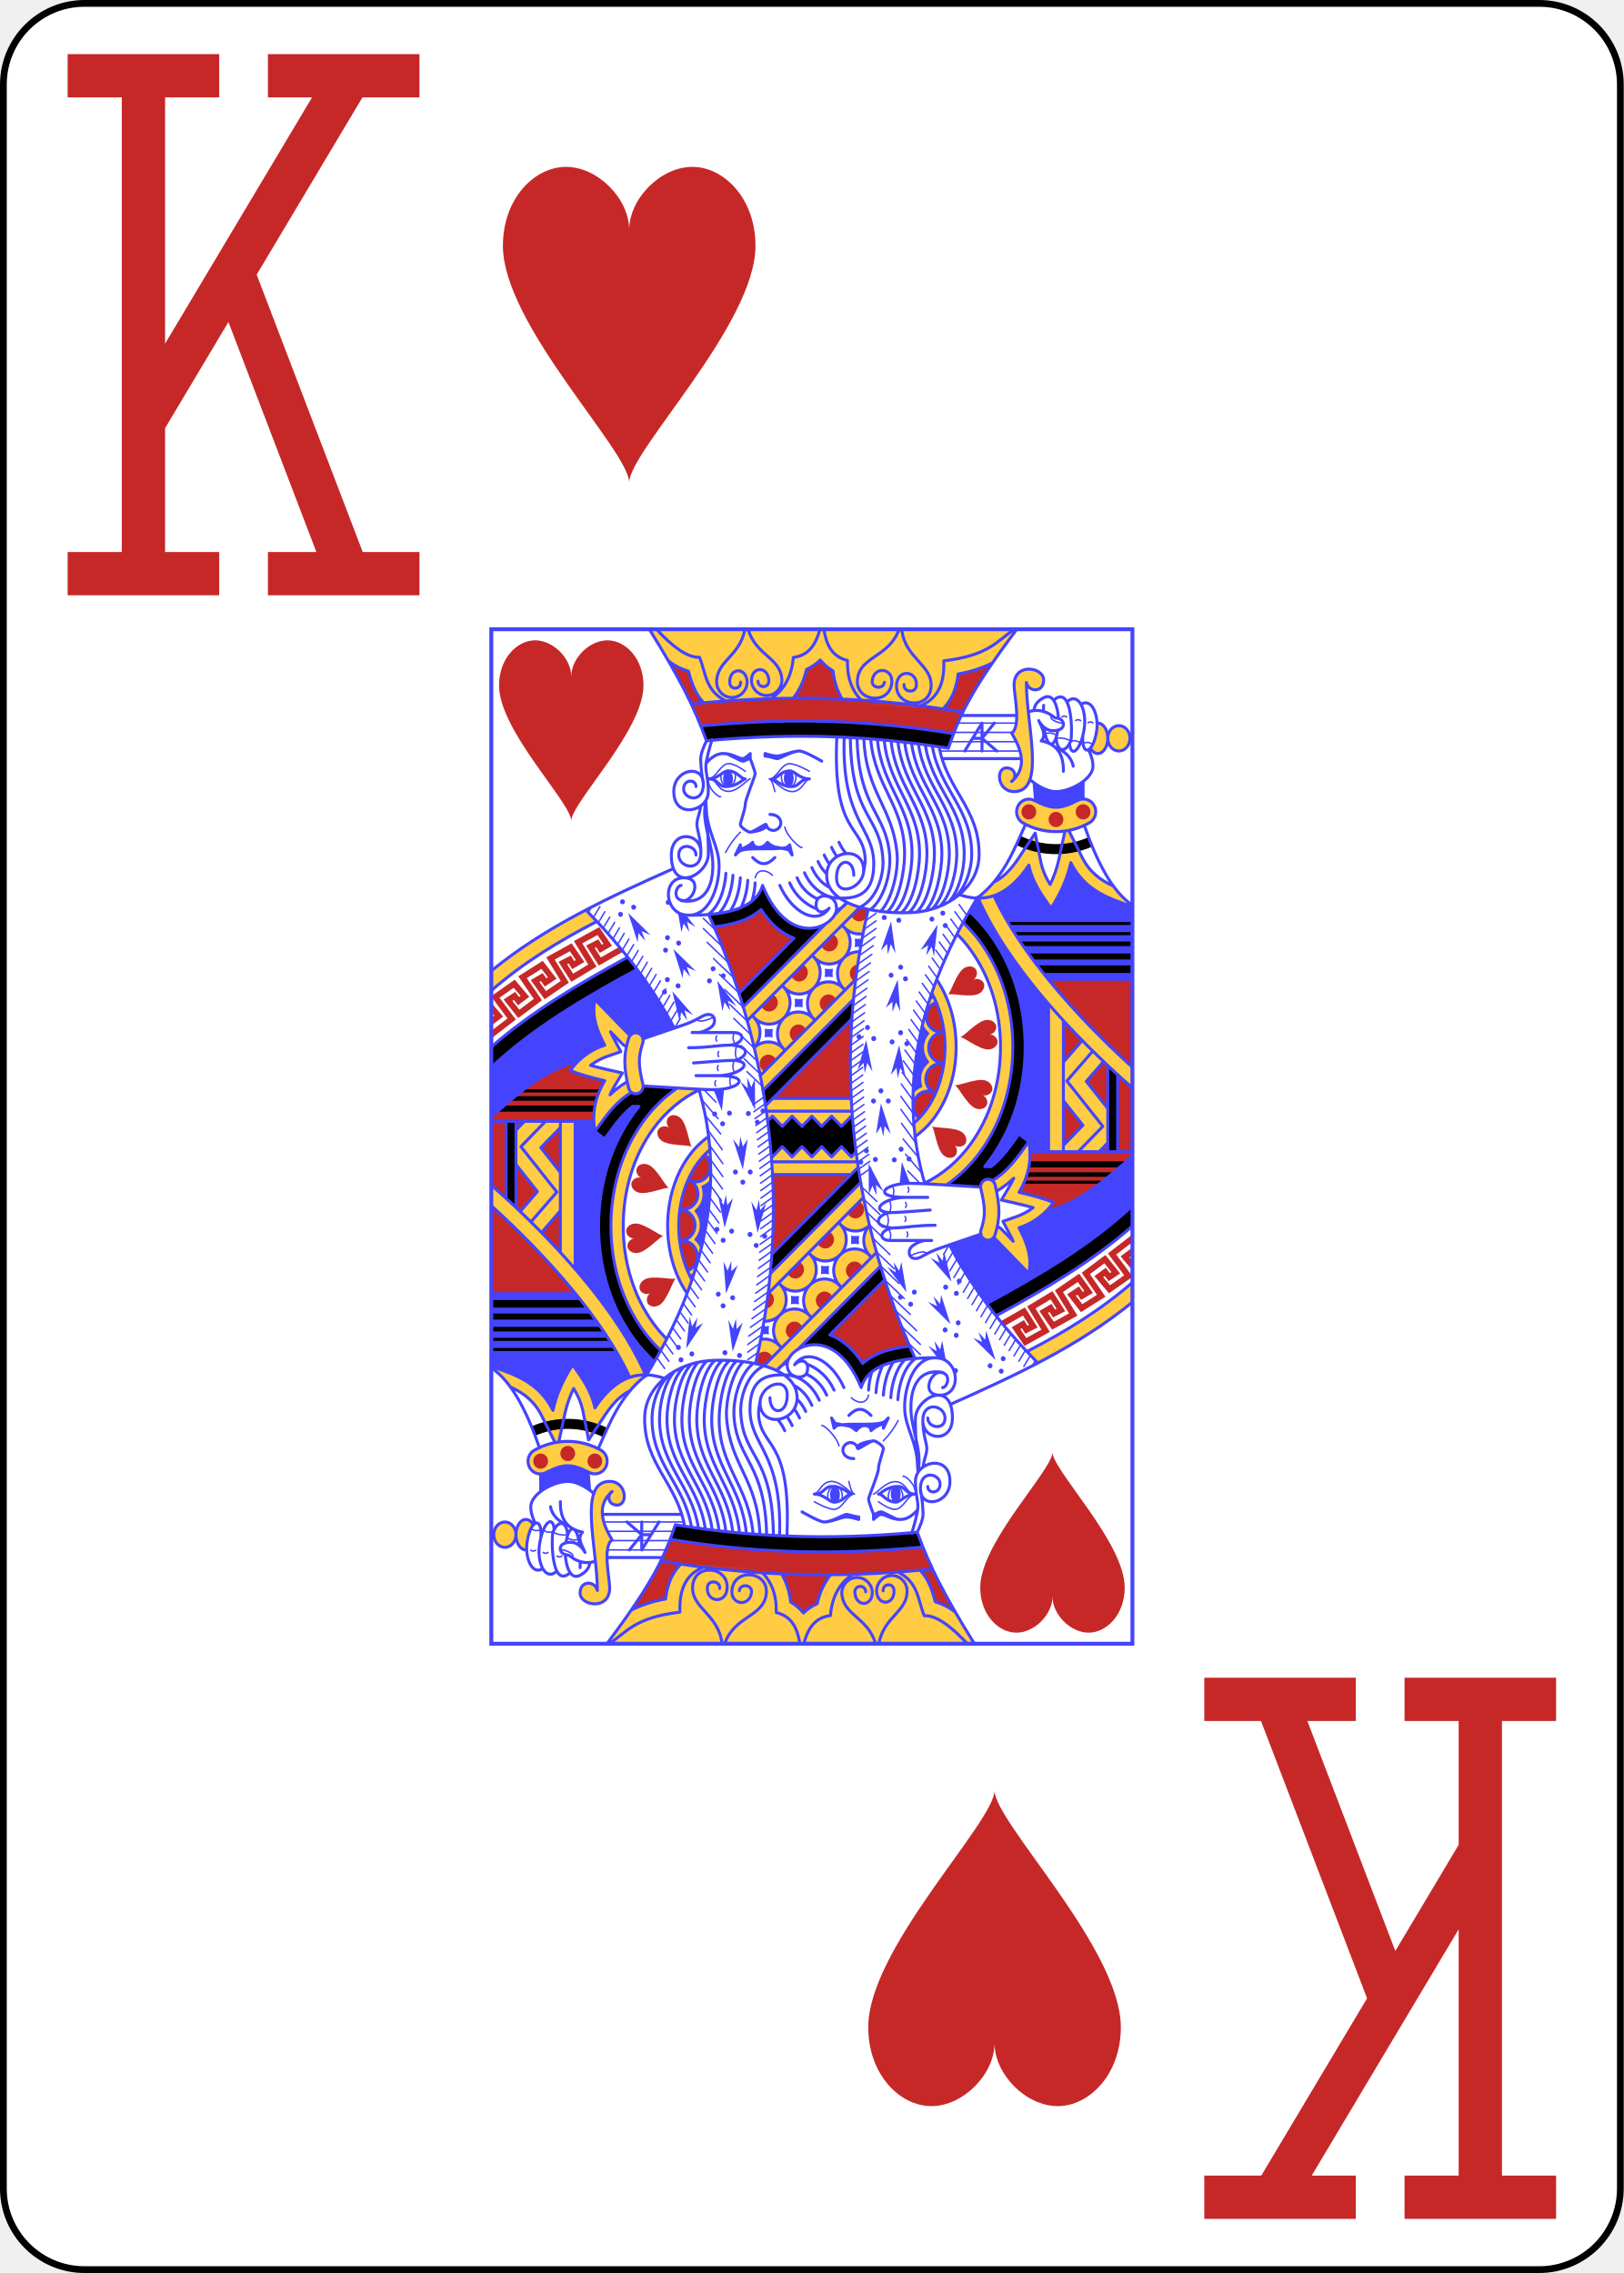
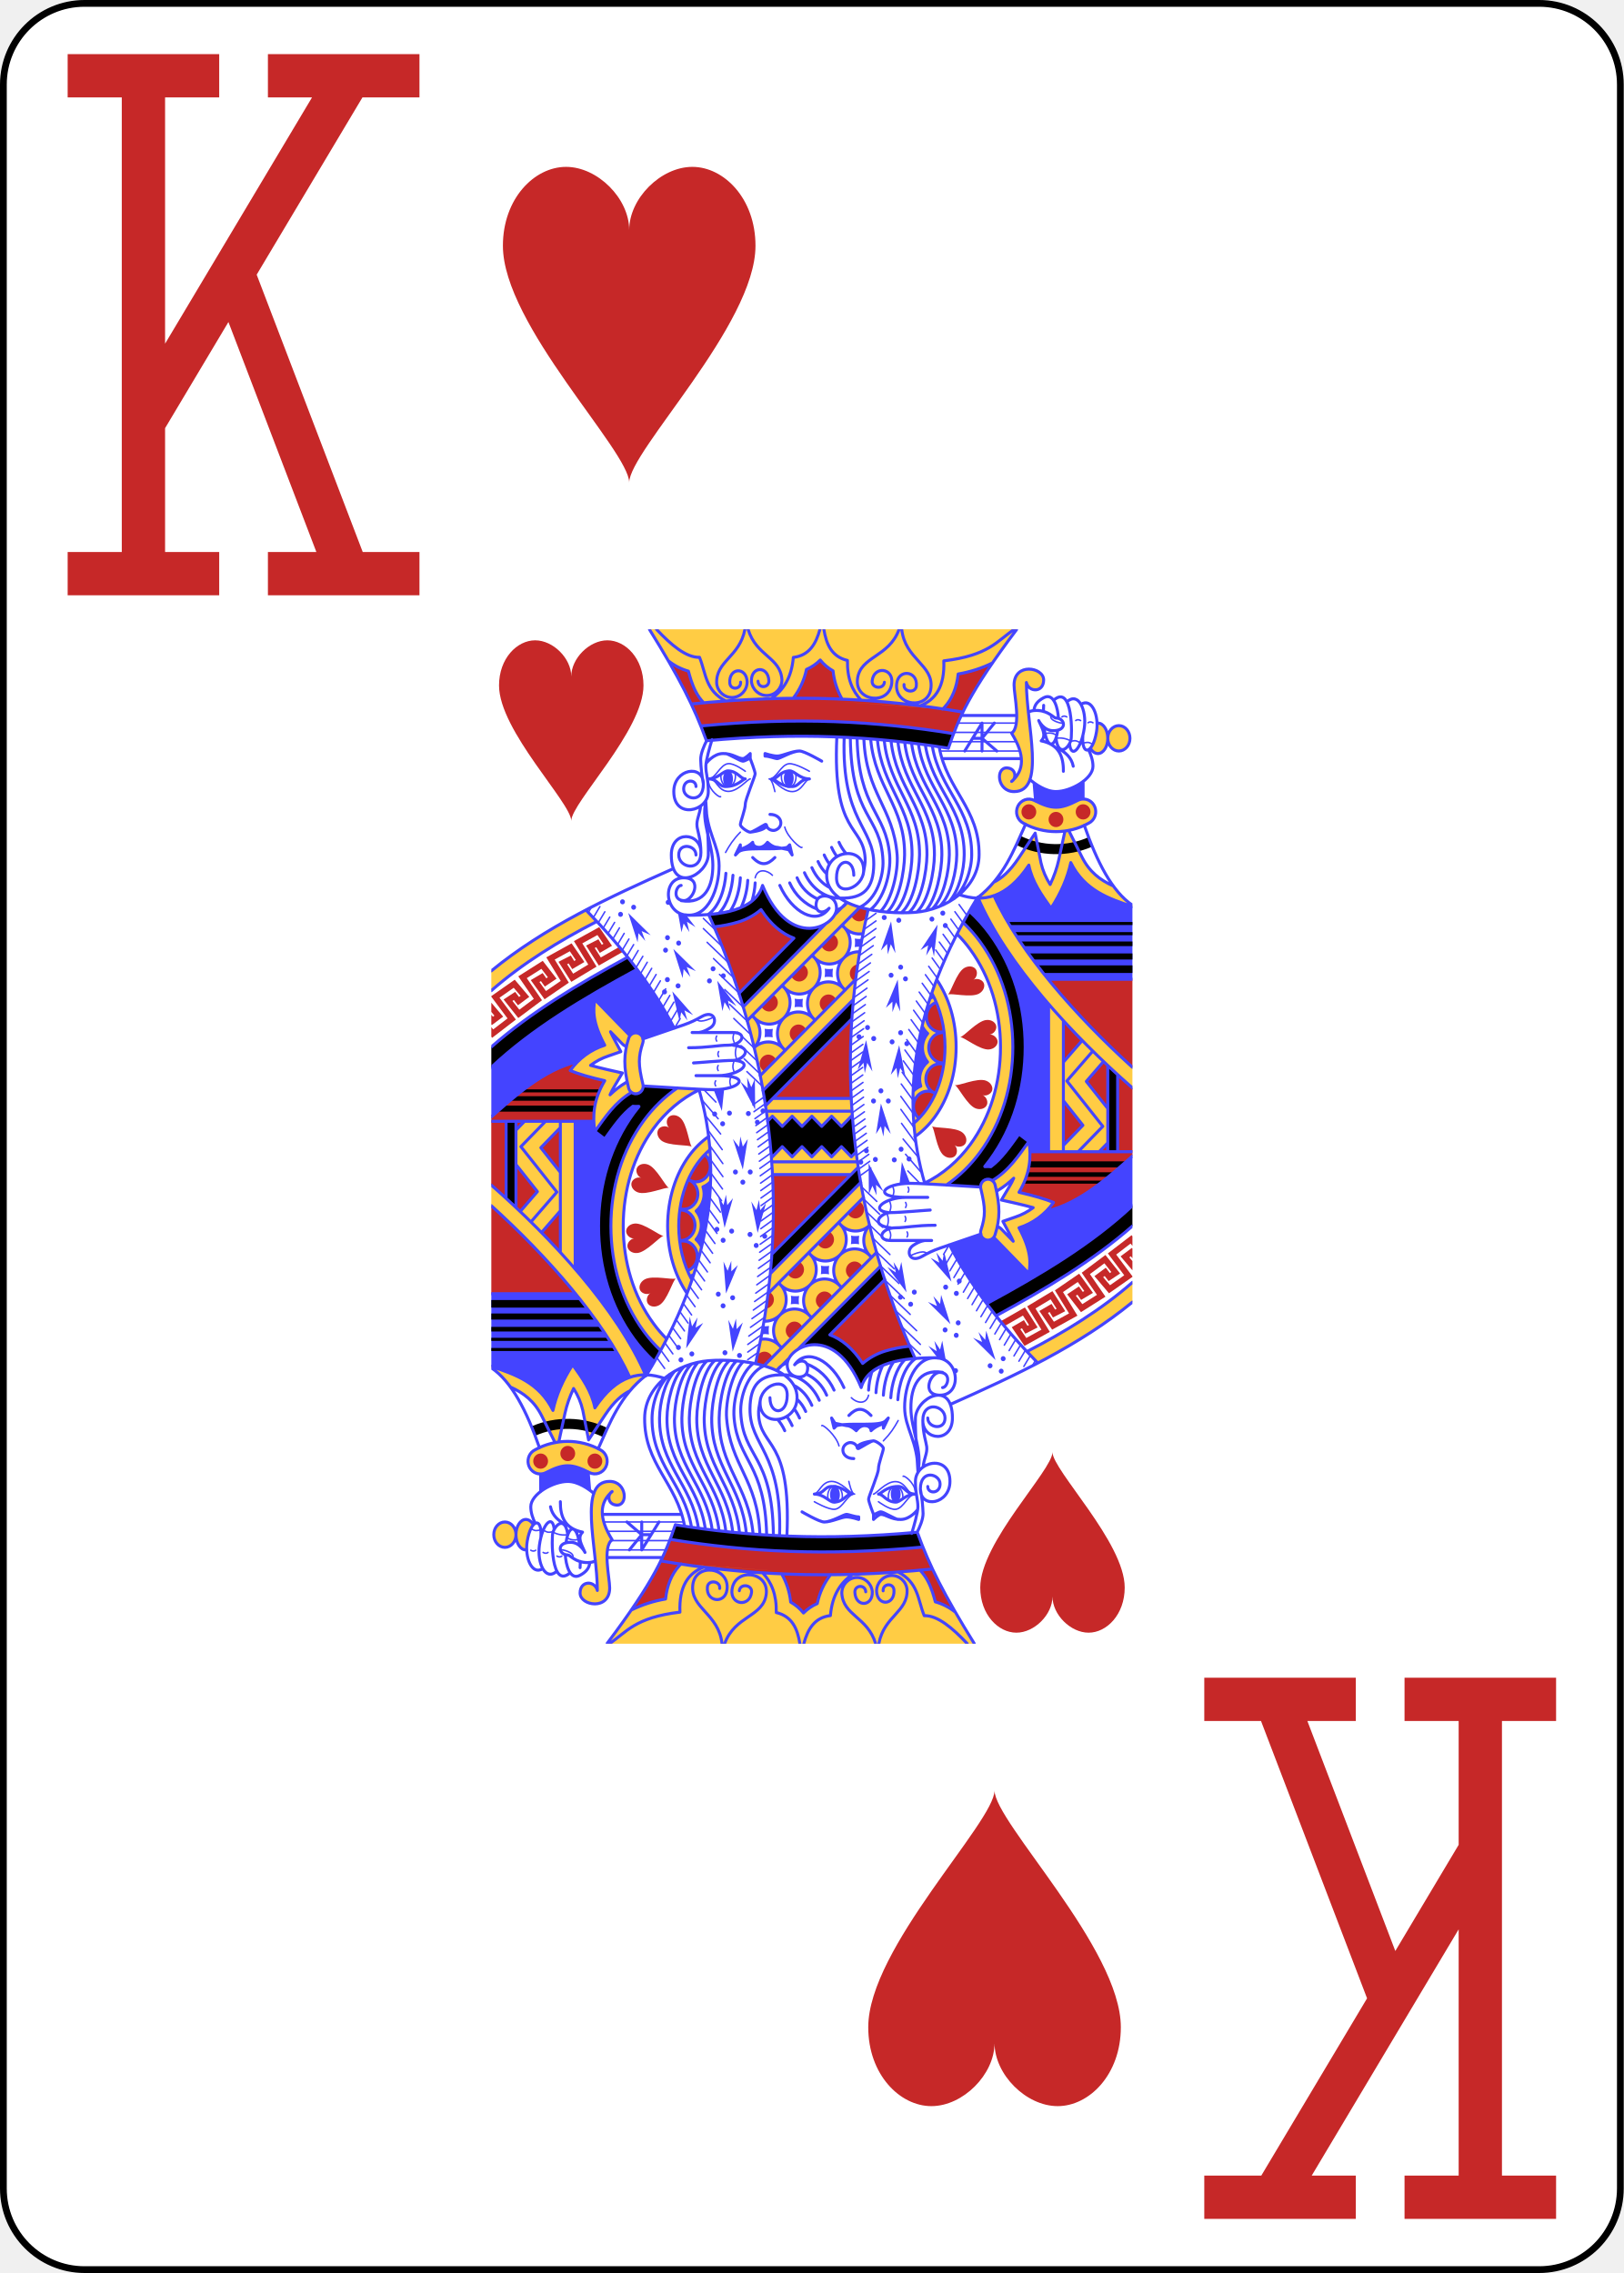
<svg xmlns="http://www.w3.org/2000/svg" xmlns:xlink="http://www.w3.org/1999/xlink" width="240" height="336" class="card" preserveAspectRatio="none" viewBox="-120 -168 240 336">
-   <defs>
-     <path id="i" d="M-82.4-130.4H82.4v260.8H-82.4z" />
-   </defs>
  <symbol id="h" preserveAspectRatio="xMinYMid" viewBox="-500 -500 1000 1000">
    <path fill="none" stroke="#c62828" stroke-linecap="square" stroke-miterlimit="1.5" stroke-width="80" d="M-285-460h200m-100 0v920m-100 0h200M85-460h200m-100 20-355 595M85 460h200m-100-20L-10-70" />
  </symbol>
  <symbol id="a" preserveAspectRatio="xMinYMid" viewBox="-600 -600 1200 1200">
    <path fill="#c62828" d="M0-300c0-100 100-200 200-200s200 100 200 250C400 0 0 400 0 500 0 400-400 0-400-250c0-150 100-250 200-250S0-400 0-300" />
  </symbol>
  <symbol id="b" preserveAspectRatio="none" viewBox="0 0 1300 2000">
    <path fill="#FC4" d="M320.4 0C381 95 411.5 153.3 436 219.9c186.8-16.7 340-8.8 490.8 14.8 21-60.2 42.6-110.4 138.8-234.7ZM1090 78.6c-15 0-30 8.9-30 31.4 0 20 15 81-5 95 26 40.3 25.9 70.2 4 91.5 5.2-7.6 3-21.8-12.4-23.1-25-2.3-21.6 46.6 13.4 46.6 65.2 0 25-130 25-215 5 20 35 20 35-5 0-12.7-15-21.5-30-21.4M1230 185l-1.9.1q.6 24.9-13.4 49.3c3.8 6.7 9.4 10.6 15.3 10.6 11 0 20-13.4 20-30s-9-30-20-30m20 30a22.5 25 0 0 0 22.5 25 22.5 25 0 0 0 22.5-25 22.5 25 0 0 0-22.5-25 22.5 25 0 0 0-22.5 25m-49.9 119.8a25 25 0 0 0-11.3 2.8c-35.5 17.8-52 17.8-87.6 0a25 25 0 1 0-22.4 44.8 141 141 0 0 0 84.4 15.4l-12.6 56.8q-5.4 24-17.4 48.6a133 133 0 0 1-18.7-43.1l-11.7-58.2-33.4 49c-18 26.4-35 40.6-50.8 47.8a163 163 0 0 1-28.9 29.1l-3.3.3.7 1.6-.6.4h.8c58.2 130.8 191.2 270.5 312.7 374.1v-40.7c-111.4-98-228-225-280.8-338.2 24.2-8 47.9-26.7 70.8-60.3 6.7 33 26 59 45 85q30-44.8 40-90c28.1 55 76.6 70.8 125 86.7v-2.8a126 126 0 0 1-39-37.8c-26.6-11.7-48.3-27.4-63.7-57.5l-26.7-52q20.2-4 40.6-14.2a25 25 0 0 0-11-47.6m-479 203.5-24.8 24.4a47 47 0 0 1-17.6 17.3L510.7 744a1385 1385 0 0 1 22.4 80.5 42.5 42.5 0 0 0-.2-59l-3.9-4q2 1.9 3.9 4a42.5 42.5 0 0 0 61-59.3q-2.2-2-4.2-4.2 2.2 2 4.1 4.2a42.5 42.5 0 1 0 61-59.2q-2.3-2.2-4.3-4.5l4.3 4.5a42.5 42.5 0 1 0 61-59.3q-2.5-2.2-4.6-4.6 2.3 2.2 4.5 4.6a41 41 0 0 0 38 11.8 1301 1301 0 0 1 10.5-47.4 189 189 0 0 1-43-13.9M715 648a42.5 42.5 0 0 0-.9 60.1l3.4 3.4q-1.8-1.6-3.4-3.4a42.5 42.5 0 1 0-61 59.3q2 1.7 3.6 3.6l-3.5-3.6a42.5 42.5 0 1 0-61 59.2q2 1.9 3.8 3.9l-3.8-3.9a42.5 42.5 0 0 0-59-1.9q10.2 41.6 18 84.4l183-179.2q4.8-46.8 12.8-94a43 43 0 0 0-32 12.1m242-69.7-12.6 22.6q14.7 14.3 26.8 30.4c40.3 53.6 61.4 121 61.4 192.3s-21 138.8-61.4 192.4a249 249 0 0 1-93.5 76.5l45 3.4c26.9-17.9 50-40.3 68.5-64.9 43.8-58.3 66.4-131 66.4-207.4 0-76.3-22.6-149-66.4-207.4a284 284 0 0 0-34.3-37.9m-54 112.8c-43.3 110.8-55.5 213.2-44 309 15-9.7 28.7-22.9 40.2-38.2 27.3-36.3 43.4-85 43.4-138.3 0-50.7-14.5-97.2-39.6-132.5m227.1 50.3V1030h105l15-17.6v-67.6l-43.5-53.4 33.8-38L1197 812l-37 41.5V774ZM570.7 925l-14.6 14.3 4.4 30.2 9.5-9.5 20 20 20-20 20 20 20-20 20 20 20-20 20 20 20-20 2.2 2.2-2.4-37.2Zm589.3 4.3 39.6 48.6-39.6 39.7Zm-70 80.7c-21.1 28.4-40.9 57.8-74.3 77a15 15 0 0 0-8-2.8 15 15 0 0 0-15.2 18.8c9.7 38.9 9.7 53.5.3 81.6a15 15 0 0 0 26 14.2l71.2 71.2c3.8-21.4 4.8-45-20-90a136 136 0 0 0 70-50q-25-10-70-20c22.7-37 25.1-69.3 20-100m-30.7 72.2q-3.4 7.8-8.5 16l-16.5 27 30.8 6.8q18.8 4.2 33.7 8.3a128 128 0 0 1-36 18.4l-25.5 8.6 13 23.6q4.8 8.5 8 15.6l-23.6-23.6a22 22 0 0 0-8.7-5.5c4.9-21.8 4.3-42.3-1.6-69.7l2.4-1.2c12.5-7.1 23-15.5 32.5-24.3m240.7 205.4c-63.4 54-136.3 97.5-213.9 136.4l22.4 22.4c68-34.6 133-73.2 191.5-120z" />
  </symbol>
  <symbol id="c" preserveAspectRatio="none" viewBox="0 0 1300 2000">
    <path fill="#c62828" d="M667.1 60.6A90 90 0 0 1 639 79.2c-5 22.3-14.6 41.4-27.2 57q-86.6.4-181.5 8.9a113 113 0 0 1-15.6-22c-8-15.1-11.8-28.9-15.2-40.6-15-3.8-28.3-11.3-40.6-20.2 29 48.7 49 87.6 65.6 127.7 195.9-17.4 356-9 513.1 15.5 15-38 35-77.2 79.2-139.6A251 251 0 0 1 946.6 88a111 111 0 0 1-31.4 69.2l-204-14.2 203.1 13.8c-66-9.5-133-16.1-203-19-9.3-16-15.9-34.7-18.2-55.8a90 90 0 0 1-26-21.5M1090 345a15 15 0 0 0-15 15 15 15 0 0 0 15 15 15 15 0 0 0 15-15 15 15 0 0 0-15-15m110 0a15 15 0 0 0-15 15 15 15 0 0 0 15 15 15 15 0 0 0 15-15 15 15 0 0 0-15-15m-55 15a15 15 0 0 0-15 15 15 15 0 0 0 15 15 15 15 0 0 0 15-15 15 15 0 0 0-15-15M747 548l-17 16.9q1.2 3 3.6 5.5c7 7.1 17.6 7.3 24.8.3l2-2.4 3.5-16.2zm-200 4.6a129 129 0 0 1-46 24.5 306 306 0 0 1-49 10q28.2 63.8 50.3 130.6l111.4-108.9c-23.6-8.2-47-26.4-66.6-56.2m-44.7 165.1.2.5zm190.2-116.3-23.4 23q1.2 2.8 3.6 5.2a17 17 0 0 0 24.7.4c7.2-7 7.3-17.6.4-24.8a18 18 0 0 0-5.3-3.8m50.4 59.4q-5.8.5-10.6 5c-7.1 7-7.3 17.6-.4 24.8.8.7 2.6 2 4.1 2.9zm-111 0L608.3 684q1.2 2.7 3.5 5c6.9 7.1 17.6 7.3 24.7.3s7.3-17.6.3-24.7a18 18 0 0 0-5-3.7M1300 690l-170.8.1c51.6 61.8 112 121.6 170.8 173.4Zm-616.2 30c-4.4 0-8.9 1.6-12.4 5-7.2 7-7.3 17.7-.4 24.8q1.9 1.9 4 3.2l24-23.6q-1-2-2.9-4a17 17 0 0 0-12.3-5.4m-112.6.2-23.7 23.2q1.3 2.6 3.3 4.7c7 7.2 17.6 7.3 24.8.4 7.1-7 7.2-17.6.3-24.8q-2.1-2.1-4.7-3.5M902.4 736a29 29 0 0 0-20.2 28.1c0 16.6 13 30 29 30q3.4-.2 6.8.2-1 1-2 .8c-16.1 0-29.1 13.4-29.1 30s13 30 29 30c.6 0 1.3 0 1.7 1.2-2.5.7-5 .3-7.5.3-16 0-29 13.5-29 30 0 10.8 5.5 20.5 14.2 25.9a29 29 0 0 0-10.1-1.9 29.6 29.6 0 0 0-29.1 30 29 29 0 0 0 11.5 23.5c33-33.4 52.4-85.2 52.4-140.5 0-30.7-6-60.8-17.6-87.6M731 768 571.2 924.5l158.6.4q-4.1-77.4 1.2-156.8m429.2 5-.2 78.8 37-41.2a856 856 0 0 0-36.8-37.6M623 779.2c-4.5 0-9 1.7-12.5 5.1-7.1 7-7.3 17.6-.3 24.8q2 2 4.2 3.3l24-23.5q-1.2-2.2-3.1-4.2a17 17 0 0 0-12.3-5.5m-61 59.3c-4.4 0-8.9 1.6-12.4 5-7.2 7-7.3 17.7-.4 24.8q2.2 2.2 4.6 3.5l23.8-23.3a19 19 0 0 0-15.6-10m678.4 15-33.8 37.9 43.5 53.4v-82.5zm29.5 25.6.3 150.9h29.9V904.3q-15.1-13-30.2-25.2M1160 929.3v88.3l39.6-39.7zm90 83.6-17.7 17.1h17.8zm50 17.1-208 .3a137 137 0 0 1-22 79.7q45 10 70 20-6.2 8.8-14.4 17c68.4-14.6 130.4-70.6 174.4-109zm-1.7 164.6-48.1 35.9 33.2 43.1-28.8 19.6-14-15.9 3.2-2.2 7.9 10 23.4-15-29.8-36.5-48.1 35 30.9 43.6-29.7 18.3-13.1-16.6 3.2-2 7.4 10.3 24.1-13.9-28-37.8-49.2 32.8 28.7 45.5-30.7 16.4-12.1-17.3 3.3-1.9 6.8 10.8 25-12.4-26-39.5-51.2 30 28.9 45.9-30.7 16.4-12.1-17.3 3.3-1.9 6.8 10.8 25-12.4-25.8-39.4-49.5 27.5 8 9.3 37.5-20.8 12.3 18.6-3.1 1.6-7.2-11.2-24.7 14 25.9 36.8 51.3-27.6-29.1-46.2 30.7-18 12.2 18.6-3.1 1.6-7.2-11.2-24.7 14 25.9 36.8 51.3-27.6-29.3-46.5 30-19.9 13.2 17.8-3 1.8-7.9-10.8-23.8 15.5 28 35.2 49.6-30.5-31.5-44.5 29.4-21.3 14 17.2-2.9 2-8.3-10.5-23 16.6 29.5 33.8 47.5-32.3v-1.2l-32.9-42.8 29.1-21.7 3.8 4.6v-19zm.7 25-23 16.7 24 27.5v-18.2l-6.3-7.3 3-2.2 3.3 4V1221z" />
  </symbol>
  <symbol id="d" preserveAspectRatio="none" viewBox="0 0 1300 2000">
    <path fill="#44F" d="M603.2 277.1a10 16.6 0 0 0-10 16.7 10 16.6 0 0 0 10 16.6 10 16.6 0 0 0 10-16.6 10 16.6 0 0 0-10-16.7M480 278.4a10 16.6 0 0 0-10 16.6 10 16.6 0 0 0 10 16.6 10 16.6 0 0 0 10-16.6 10 16.6 0 0 0-10-16.6m720 21.5a100 100 0 0 1-55 20.1c-16.3 0-32.6-8.9-44.2-17l1.6 35.2c34.3 17.2 50.9 17.2 86.4-.6q5.4-2.7 11.3-2.8zM530 420c-10 10-24.6 13.2-25.6 14.4L500 440c8.8-11.2 57.9-5.2 88.8-8.2L580 430c-10 0-20-10-20-10s-6.7 10-16.7 10c-13.3 0-13.3-10-13.3-10m58.8 11.8L605 435l-5-5q-5 1.1-11.2 1.8M1175 460q-10 45.2-40 90c-19-26-38.3-52-45-85-22.9 33.5-46.5 52.2-70.8 60.2C1044 578.5 1083 635 1129.1 690H1300V546.7c-48.4-15.9-96.9-31.7-125-86.7m-188.6 68.1a896 896 0 0 0-16.8 27.7 327 327 0 0 1 41.5 45.3c47.3 63 71.4 141.2 71.4 222.4s-24 159.4-71.4 222.4l-10.4 13.3h8l4.2.4c22-16 38-39 57-64.5l20.1 14.9a155 155 0 0 1 2 19.6l37.9.4.6-289.3C1070 671.5 1017.3 598.5 986.4 528m-71.1 26.7a5 5 0 0 0-4.4 2.8 5 5 0 0 0 2.5 6.7 5 5 0 0 0 6.6-2.4 5 5 0 0 0-2.4-6.7 5 5 0 0 0-2.3-.4m-118.5 8.6a5 5 0 0 0-5 4.1 5 5 0 0 0 4 5.8 5 5 0 0 0 5.9-4 5 5 0 0 0-4-5.8zm96.4 3.1a5 5 0 0 0-4.3 2.9 5 5 0 0 0 2.4 6.6 5 5 0 0 0 6.6-2.4 5 5 0 0 0-2.4-6.6 5 5 0 0 0-2.3-.5m-66.9 2.3a5 5 0 0 0-5 4.1 5 5 0 0 0 4 5.8 5 5 0 0 0 5.9-4 5 5 0 0 0-4-5.8zm-15.7 7.2L790 633.3l12.5-13 1.4 20.6 6.2-20 9.4 17.7zm109.8 3.2a5 5 0 0 0-4.3 2.9 5 5 0 0 0 2.4 6.7 5 5 0 0 0 6.6-2.5 5 5 0 0 0-2.4-6.6 5 5 0 0 0-2.3-.5m-15.5 3.2-34.5 50.1 15.4-9.3-4 20.2 11.2-17.7 4.6 19.5zM737 609.8q1.2 8.4-.2 16.7 5.8-.9 11.8-.4l2.9-15.8q-7.2.7-14.5-.5m92.9 51.4a5 5 0 0 0-4.7 3.8 5 5 0 0 0 3.7 6 5 5 0 0 0 6-3.6 5 5 0 0 0-3.7-6zm-153.8 7.9q1.2 8.3-.3 16.6 8.4-1.2 16.7.3-1.2-8.4.3-16.7-8.4 1.2-16.7-.2m134.5 8a5 5 0 0 0-4.8 3.8 5 5 0 0 0 3.7 6 5 5 0 0 0 6-3.6 5 5 0 0 0-3.6-6zm29 7.1a5 5 0 0 0-4.6 3.8 5 5 0 0 0 3.6 6 5 5 0 0 0 6-3.6 5 5 0 0 0-3.6-6zm-15.5 6.3-24 55.9 13.2-12.2.1 20.6 7.4-19.5 8.4 18.2zm-209 37.8q1.3 8.4-.2 16.7 8.4-1.2 16.7.2-1.2-8.3.2-16.6-8.4 1.2-16.7-.3m148 51.9a5 5 0 0 0-5.2 4.4 5 5 0 0 0 4.4 5.5 5 5 0 0 0 5.5-4.3 5 5 0 0 0-4.3-5.6zm110.4 2.3a616 616 0 0 0-18.3 127.8l.2.5q6.6-6.7 15.4-10.2a43 43 0 0 1 13.8-47.6 43 43 0 0 1 .2-56.2q-7-6.2-11.3-14.3m-319.3 5q1.2 8.4-.2 16.8 8.3-1.2 16.6.2-1.2-8.3.3-16.7-8.4 1.2-16.7-.2m275.5 2.8a5 5 0 0 0-4.7 4.4 5 5 0 0 0 4.3 5.6 5 5 0 0 0 5.6-4.4 5 5 0 0 0-4.4-5.6zm-84.4 8a5 5 0 0 0-4.7 4.4 5 5 0 0 0 4.4 5.5 5 5 0 0 0 5.6-4.4 5 5 0 0 0-4.4-5.5zm30.2 3.5h-.4a5 5 0 0 0-4.7 4.4 5 5 0 0 0 4.4 5.6 5 5 0 0 0 5.6-4.4 5 5 0 0 0-4.4-5.6zm37 6.6a5 5 0 0 0-4.8 4.4 5 5 0 0 0 4.4 5.5 5 5 0 0 0 5.5-4.3 5 5 0 0 0-4.3-5.6zM760 810l-17 58.4 11.7-13.7 2.6 20.4 5-20.3 10.5 17.1zm82.7 2h-.4a5 5 0 0 0-4.7 4.3 5 5 0 0 0 4.4 5.6 5 5 0 0 0 5.5-4.4 5 5 0 0 0-4.3-5.5zm-15.7 8-17 58.4 11.6-13.7 2.6 20.5 5-20.3 10.5 17zm-37 85a5 5 0 0 0-5 5 5 5 0 0 0 5 5 5 5 0 0 0 5-5 5 5 0 0 0-5-5m-15 20a5 5 0 0 0-5 5 5 5 0 0 0 5 5 5 5 0 0 0 5-5 5 5 0 0 0-5-5m30 0a5 5 0 0 0-5 5 5 5 0 0 0 5 5 5 5 0 0 0 5-5 5 5 0 0 0-5-5m-15 10-10 60 10-15 5 20 2.5-20.7L810 995Zm41.2 85.1h-.5a5 5 0 0 0-4.7 5.3 5 5 0 0 0 5.2 4.7 5 5 0 0 0 4.7-5.3 5 5 0 0 0-4.7-4.7m-70.5 3h-1a5 5 0 0 0-4 5.9 5 5 0 0 0 5.7 4 5 5 0 0 0 4-5.8 5 5 0 0 0-4.7-4m539.3 15.5c-44.5 38.3-106.3 93.9-174.6 108.5a142 142 0 0 1-55.4 32.9c24.8 45 23.8 68.6 20 90l-71.2-71.2a15 15 0 0 1-26.5-6.2l-63.4 21a852 852 0 0 0 75.7 116.2c109.3-57.9 212.3-117.5 295.4-193.3zm-307.7 154 .8-.3-1-.6zm-145-153.4h-.5a5 5 0 0 0-4.7 5.3 5 5 0 0 0 5.3 4.7 5 5 0 0 0 4.7-5.3 5 5 0 0 0-4.8-4.7m-68.4 1h-1a5 5 0 0 0-4 5.9 5 5 0 0 0 5.8 4 5 5 0 0 0 4-5.8 5 5 0 0 0-4.8-4.1m38.4.8h-.5a5 5 0 0 0-4.7 5.2 5 5 0 0 0 5.3 4.7 5 5 0 0 0 4.7-5.2 5 5 0 0 0-4.8-4.7m-68 4.4h-1a5 5 0 0 0-4 5.9 5 5 0 0 0 5.8 4 5 5 0 0 0 4-5.8 5 5 0 0 0-4.7-4m83.1 4.7-4.7 43.8 21.5-1.6zm-67.5 2.6.6 60.9 7.2-16.6 8.4 18.9-1.1-20.9 15 13.3zm153.3 174.6L915 1245l-12.6-16.3 6 20-17.7-9.5 42.3 47zm-86.9 19.8-4.4 17.5-11.4-17.3 4.5 20.5-17-10.8 38.8 50zm117.3 32.8-1.9.4a5 5 0 0 0-2.6 6.6 5 5 0 0 0 6.6 2.6 5 5 0 0 0 2.6-6.6 5 5 0 0 0-4.7-3m-27.5 12-1.9.3a5 5 0 0 0-2.6 6.6 5 5 0 0 0 6.6 2.6 5 5 0 0 0 2.6-6.6 5 5 0 0 0-4.7-3m-63.3 9.8h-.4l-1.4.3a5 5 0 0 0-3.1 6.4 5 5 0 0 0 6.4 3 5 5 0 0 0 3-6.3 5 5 0 0 0-4.5-3.4m85 2.5-1.9.4a5 5 0 0 0-2.6 6.6 5 5 0 0 0 6.6 2.6 5 5 0 0 0 2.6-6.6 5 5 0 0 0-4.6-3m-113.3 7.5h-.4l-1.4.3a5 5 0 0 0-3 6.4 5 5 0 0 0 6.3 3 5 5 0 0 0 3-6.4 5 5 0 0 0-4.5-3.3m82.4.4L910 1330l-13.7-15.4 7.4 19.6-18.4-8.2 45.6 43.8zm-61.6 13.5h-.4l-1.4.3a5 5 0 0 0-3.1 6.3 5 5 0 0 0 6.4 3 5 5 0 0 0 3-6.3 5 5 0 0 0-4.5-3.3m96.3 36.7a5 5 0 0 0-2.4.6 5 5 0 0 0-2.1 6.7 5 5 0 0 0 6.7 2.1 5 5 0 0 0 2.1-6.7 5 5 0 0 0-4.3-2.7m-26.6 14a5 5 0 0 0-2.4.5 5 5 0 0 0-2 6.8 5 5 0 0 0 6.7 2 5 5 0 0 0 2-6.7 5 5 0 0 0-4.3-2.7m83.2 6.6-1.9 18-13.7-15.4 7.4 19.5-18.4-8.1 45.6 43.8zm-60.6 4a5 5 0 0 0-2.4.7 5 5 0 0 0-2 6.7 5 5 0 0 0 6.7 2.1 5 5 0 0 0 2-6.7 5 5 0 0 0-4.3-2.7m-28.4 15.6L910 1420l-11.6-17 4.8 20.3-17.1-10.5 19 23.8 16.6 5.4zM1038 1433a5 5 0 0 0-2.4.6 5 5 0 0 0-2 6.8 5 5 0 0 0 6.7 2 5 5 0 0 0 2-6.7 5 5 0 0 0-4.3-2.7m-26.5 14a5 5 0 0 0-2.4.6 5 5 0 0 0-2.1 6.7 5 5 0 0 0 6.7 2.1 5 5 0 0 0 2.1-6.7 5 5 0 0 0-4.3-2.7m-70.4 9.7-1.5.3a5 5 0 0 0-2.5 2.2l2.5 7.2a5 5 0 0 0 3.5 0 5 5 0 0 0 3-6.4 5 5 0 0 0-4.5-3.3zm93 1a5 5 0 0 0-2.5.6 5 5 0 0 0-2 6.7 5 5 0 0 0 6.7 2.1 5 5 0 0 0 2-6.7 5 5 0 0 0-4.3-2.7" />
  </symbol>
  <symbol id="e" preserveAspectRatio="none" viewBox="0 0 1300 2000">
    <path d="M631.5 181c-65-.1-133.4 3-206.8 9.7l11.4 29.1c186.8-16.6 340-8.7 490.8 14.8l10.7-28.7a1959 1959 0 0 0-306-24.9m441.3 226.2-8.4 18.1a189 189 0 0 0 154.3 3.1l-7.6-18.5a167 167 0 0 1-138.3-2.7M550 505c-12 39.7-58.6 53.4-109.7 57q5.9 11.8 11.3 24.3 25.7-2.1 49.4-9.2a129 129 0 0 0 46-24.5c19.7 29.8 43 48 66.6 56.4L502.2 717.5q4.2 12.4 8.5 26.3l168.3-164c-31.4 19.2-90.2 17-129-74.8m419.6 51-12.8 22.2a284 284 0 0 1 34.3 38c43.8 58.3 66.4 131 66.4 207.3s-22.6 149-66.4 207.4a288 288 0 0 1-67.9 64.8c28.2 1.7 55.4 3 68.7 3.6a15.2 15.2 0 0 1 24.4-11.9c32.8-19.6 52.6-49 73.7-77.4l-20-14.9c-19 25.5-35 48.4-57.1 64.5q-2-.3-4.3-.4-3.9-.1-7.8.2l10.3-13.5c47.3-63 71.4-141.1 71.4-222.4 0-81.2-24-159.4-71.4-222.4q-18.1-24.2-41.5-45m77.5 21 3.7 6H1300v-6zm12.5 20 4 6H1300v-6zm12.5 18.5 6.3 9H1300v-9zm16.8 23.5 9 12H1300v-12zm18 23.5 12 15H1300v-15zM734.1 730 551 909.3l5 30L731 768ZM1250 862.3V1030h20V880.4ZM570 960l-9.5 9.5 4.4 35.5H736l-3.9-42.8-2.2-2.2-20 20-20-20-20 20-20-20-20 20-20-20-20 20zm521.5 89-1.8 12h184.1l14-12zm-4 21.5-3 9h166.9l11-9zm-5.8 16.5-2.6 6h154.5l7.9-6zm218.3 49.5c-83 75.8-186 135.4-295.4 193l19 24c99.8-52.7 195.4-107.9 276.4-177Z" />
  </symbol>
  <symbol id="f" preserveAspectRatio="none" viewBox="0 0 1300 2000">
    <path fill="none" stroke="#44F" stroke-linecap="round" stroke-linejoin="round" stroke-width="6" d="M520.7.2c16.6 53 66 55 68.6 99.5a31 31 0 0 1-61.8 3.4c-1.7-30.3 33.7-31.9 35.3-2 .9 15-21.2 16.3-22 1.3M514.2.2C503.6 55 454.7 62.5 457 107a31 31 0 0 0 61.8-3.5c-1.7-30.3-37-28-35.3 2 .8 15 22.9 13.7 22-1.2M832.2.2c6.8 59.1 64.4 69.8 59.3 115.3-5 44.7-74.7 36.5-69.5-8.2 3.6-30.2 43.3-25.1 39.8 4.7-1.8 14.9-26.6 12-24.9-3M826.8.3c-20.6 55.3-78.7 52.5-84.3 97.7-5.6 44.7 64.2 53 69.5 8.2 3.6-30.2-36.2-34.5-39.7-4.7-1.8 15 23 17.9 24.8 3m118 53 4-4c15.6-16.7 24.6-39 27.5-65.3a258 258 0 0 0 70-22M869.3 151c31.6-11.8 50.4-38.3 48.2-88.7 91.9-10.8 107.3-38.9 143.2-62.3m-702 62a118 118 0 0 0 41 20.6c3.3 11.7 7 25.5 15.1 40.7q6 11.4 16.1 21.9m45-3.6c-42-20.4-40.4-54.3-53.7-86.3-27.2.8-57.8-24.6-87.2-55.1m276.8 136.2A137 137 0 0 0 639 79.2a90 90 0 0 0 28-18.6q10.5 12.8 26 21.5a138 138 0 0 0 18.5 55.9M666.4 0c-8 28.5-21.5 51.6-54 55.5-3.5 40-20.4 65.2-45.2 81.4m182.8 3c-18-18.3-28.7-43.2-27.8-78.4-32.2-7.5-43-32-47.9-61.5m390.8.7c-95.8 123.7-117.2 173.8-138.3 234M320.7.4c60.5 94.8 90.9 152.9 115.5 219.4m-11.5-29.2c195.7-18 355.7-9.7 512.9 15.2m-501.5 14c186.8-16.7 340-8.8 490.8 14.7m-521.5-87.2c211-20.8 383-11.5 551.2 16M879 1093c-49.1-164.7-27.3-350.9 107.4-565 57.8 131.5 191.5 272 313.6 376.2m-192.6 541.6c-72.6-72.4-134.3-149.5-178.5-232.4M0 673.5c108.2-86.3 238-145 369.4-201.7m394.9 80.3c-77.5 322.3-23.7 629.9 95.1 885.7M510.8 744.4l168.3-164.8M613.5 609 502.3 717.7m16.6 53.8L747.2 548M557.7 950h173.7M551 909.3 734 730m4.6-39.5L545.4 879.8m10.7 59.5 175-171.3m-1.3 157h-159M385 505c-10 0-19.4 28.6 5 30 19 1.1 40-45 0-45-45 0-40.1 73.8 9.9 73.8 64.9 0 135.1-8.8 150.1-58.8 55 130 150.2 80.4 150 45-.1-27.7-35-30-40-15-6.8 20.5 10 30 25 15M560.5 969.5l9.5-9.5 20 20 20-20 20 20 20-20 20 20 20-20 20 20 20-20 2.2 2.2M589.5 702.4a43 43 0 0 1 4.3 4 42.5 42.5 0 0 1-.8 60 42.5 42.5 0 0 1-60.1-.8l-3.6-4.3m181.6-177.8a43 43 0 0 1 4.8 4.3 42.5 42.5 0 0 1-.8 60.1 42.5 42.5 0 0 1-60.1-.8 43 43 0 0 1-4-4.8m-.6.7a43 43 0 0 1 4.6 4 42.5 42.5 0 0 1-.9 60.2 42.5 42.5 0 0 1-60-.9 43 43 0 0 1-3.9-4.5m-61.2 60 4 3.8a42.5 42.5 0 0 1 .2 59m0 .1a42.5 42.5 0 0 1 59.1 1.8l3.6 4.1m.5-.5-4-3.6a42.5 42.5 0 0 1 .8-60 42.5 42.5 0 0 1 60 .8l3.4 3.8m97.3-171a43 43 0 0 1-38-12.3 43 43 0 0 1-4.1-5m6 128.5L714 708a42.5 42.5 0 0 1 .9-60.1 43 43 0 0 1 32-12m-90 134.8-3.8-3.4a42.5 42.5 0 0 1 .8-60.1 42.5 42.5 0 0 1 60.1.8l3.2 3.6m-21-148.7 25-24.5m-269.5 48.2q25.6-2.5 49.3-9.5a129 129 0 0 0 46-24.5c19.7 29.8 43 48 66.6 56.4m335.5-85.7c48.7 15.8 96.2 7.1 140.9-58.3 6.7 33 26 59 45 85q30-44.8 40-90c28.1 55 76.6 70.8 125 86.7m0 316.9c-111.4-98.1-228-225.1-280.9-338.6m-126 192A132.6 176.5 0 0 1 920 823.5v0a132.6 176.5 0 0 1-64 151m2.6 26c15.3-10.2 29-23.4 40.5-38.7 27.3-36.3 43.4-85 43.4-138.3 0-50.7-14.5-97.2-39.4-132.9m-25.5 401.8c37.8-17.5 69.8-45 93.5-76.5 40.3-53.6 61.4-121 61.4-192.4 0-71.3-21-138.7-61.4-192.3q-12-16.1-26.8-30.4m-21.7 495c26.9-17.9 50-40.3 68.5-64.9 43.8-58.3 66.4-131 66.4-207.4 0-76.3-22.6-149-66.4-207.4a284 284 0 0 0-34.3-37.9m43.8 480.9q5.4-6.5 10.5-13.2c47.3-63 71.4-141.1 71.4-222.4 0-81.2-24-159.4-71.4-222.4q-18.1-24.2-41.5-45m193.6-158.4-12.6 56.9q-5.4 24-17.4 48.6a133 133 0 0 1-18.7-43.1l-11.7-58.2-33.4 49c-18 26.4-35 40.6-50.8 47.8M1261 506c-26.5-11.7-48.2-27.4-63.6-57.5l-26.7-52.1m-185 133.2c52.7-39.7 73.6-93.2 97.7-145.4m116.8-49.5a25 25 0 0 0-11.3 2.8c-35.5 17.8-52 17.8-87.6 0a25 25 0 1 0-22.4 44.8 140 140 0 0 0 132.4 0 25 25 0 0 0-11-47.6m2 51.6c25.9 72.7 56.6 130.8 97.8 157.8m0 743.4c-63.4 54-136.3 97.5-213.9 136.4m214-247.5c-81 69.1-176.7 124.3-276.5 177m276.4-217c-83 75.8-186 135.4-295.4 193M1092 1030h208m-140-100.7 39.6 48.6-39.6 39.7m90-72.8-43.5-53.4 33.8-38M1197 812l-37 41.5m72.4 176.6 17.6-17.6m-120-271.1V1030m30-256v256m58.5-197.1-51.4 57.6L1240 980l-50 50m60-167.7V1030m20-149.6V1030m-141-340h171m-292.4 394.2a15 15 0 0 0-15 18.8c9.6 38.9 9.6 53.5.2 81.6a15 15 0 1 0 28.5 9.5c10.6-31.9 10.6-57.2.3-98.4a15 15 0 0 0-14-11.5m11.2 114.6 71.2 71.2c3.8-21.4 4.8-45-20-90a136 136 0 0 0 70-50q-25-10-70-20c22.7-37 25.1-69.3 20-100-21.1 28.4-40.9 57.8-74.3 77m285-49c-44.5 38.3-106.6 94.4-175.7 109.4m-133.3-47.8c-27.6-1.5-116.8-7.3-142-7.3-55 0-79 27.7-9.7 27.7m250-110-20-14.9c-19 25.5-35 48.4-57.1 64.5q-2-.3-4.3-.4-3.9-.1-7.8.2M900 1175c-40 0-60 5-80 5-30 0-40 25-10 25h82.9m-2.9-60c-5 0-60 5-80 5s-45 25 0 30m75-60h-45c-40 0-75 25-35 30m188 42.3-83 27.7c-15 5-25 10-36 16.1-26.5 14.9-34-11.1-19-21.1s25-10 25-10m144.4-97.3 2.4-1.2c12.5-7.1 23-15.5 32.5-24.3q-3.4 7.8-8.5 16l-16.5 27 30.8 6.8q18.8 4.2 33.7 8.3a128 128 0 0 1-36 18.4l-25.5 8.6 13 23.6q4.8 8.5 8 15.6l-23.6-23.6a22 22 0 0 0-8.8-5.6m74.7-874.5 3 36m96.4-39v35M1085 105c0 85 40.2 215-25 215-35 0-38.3-48.9-13.4-46.6 18.4 1.6 18 21.6 8.4 26.6 25.8-21.4 27.5-52.4 0-95 20-14 5-75 5-95 0-45 60-35.5 60-10 0 25-30 25-35 5m6.9 191.2c10.6 8.7 31.8 23.8 53.1 23.8 30 0 75-25 75-50 0-11.8-4.4-23.5-9.1-32.7m-122-73.7c3.2-2 8.1-3.6 16.1-3.6 25 0 35 15 40 15 18.2 0 24 24.5-5 25-20 .4-30-20-30-20 6.2 14.2 16.6 29.1 5 40 35.2 6.8 45.4 30 45 60m-40.5-117.8.5-12.2m28.5 49.2c-5.5 37.8-22.8 36.2-27.7-6.1m-20.6-32.8c1.3-12 8-19 19.8-25.3 21.1-11 29 21.4 30 40.8m-10-35.7c39.6-34.2 38.3 71.7 35 79.9-8.2 20.4-26.3 27.5-30-5.8m22-71.1c24-21 40.4 17 35.5 51-6.2 43.8-27.3 62-30 31.1m23.2-77.2c21.9-13.7 37 22.1 31.5 54-7.8 45.5-31.2 48.5-27.6 6.9m28.5-23.8 1.9-.1c11 0 20 13.4 20 30v0c0 16.6-9 30-20 30-5.9 0-11.5-3.9-15.3-10.6M1295 215a22.5 25 0 0 1-22.5 25 22.5 25 0 0 1-22.5-25 22.5 25 0 0 1 22.5-25 22.5 25 0 0 1 22.5 25m-341.7-45h112M914 255h160.8m75.2-20c14.4 7.9 26.5 17.8 30 35M917.8 855a29 30 0 0 1-1.9 0 29 30 0 0 1-29-30 29 30 0 0 1 29-30 29 30 0 0 1 2.3 0m-.3-1.7a29 30 0 0 1-6.6.7 29 30 0 0 1-29-30 29 30 0 0 1 19.9-28.5M900.7 915a29 30 0 0 1-19.6-28.4 29 30 0 0 1 29-30 29 30 0 0 1 7.4 1m-50.2 106.7a29 30 0 0 1-11.2-23.7 29 30 0 0 1 29-30 29 30 0 0 1 15.5 4.6m-44 56.3 1.5 1.4m15.6-190.7a43 43 0 0 0 11.2 14.7 43 43 0 0 0-.2 56.2 43 43 0 0 0-13.8 47.6 42 42 0 0 0-15.4 10.2m41.3-186.6q-3.9 1.5-7.3 3.7M735 485c0-35-35-35-35 5s55 20 55-15c0-50-75-40-75 10 0 64.1 114.1 78 179.1 73 64.6-5 129.5-48.5 130-113.3.8-90.6-65.2-127.8-81-212.6M707.3 530c48.7 1.6 67.7-20.1 68.2-66.5.8-74.6-65.5-83.6-60-250.2m5.7 325h.1m217-7.1c22.4-20.8 35.5-55.6 35.8-86.6.7-91.3-65.1-128.4-80-214.6m34.4 307c20.3-22.5 30.2-62.5 30.4-92.4.8-92-64.8-129-78.9-216.6m29.5 318c23-22 34-69.6 34.3-101.4.8-92.7-64.5-129.5-77.8-218.6m28 325.5c23.3-22.2 34.4-74.9 34.7-106.9.8-93.3-64.1-130-76.6-220.2M880.6 555c22.2-23.8 32.7-79 33-110.3.8-93.8-63.6-130.3-75.4-221.7m24.5 334.7c24.2-21.8 35.5-80.4 35.8-113 .7-94.3-63-130.7-74.1-223.3m22 337.4c25.1-21 36.7-81 37-114.1.7-94.8-62.4-131.1-72.9-224.7m20.8 339c25.2-20.8 36.7-81 37-114.3.7-95.2-61.6-131.4-71.6-225.8m20 339.7c24.9-21 36.1-80.9 36.4-113.9.8-95.6-60.7-131.7-70.2-227m19.8 340c24.2-21.8 35-80.4 35.3-113 .8-96-59.8-132-68.8-228m20 339.6c23.3-22.9 36.3-79.8 33.7-111.6C815 350 760 325 755.4 215.5M768.6 553c27.4-21 42.4-72 39.1-108.3-7.7-84.7-62.7-89.7-66-230m5.5 333.3c34.3-15.5 48.4-62.4 47-91.8C790 365 730 375 728 214.1m26 269.6c3-18.4 4.6-21.4 4-32.6-4.5-67-66.4-43.7-57.4-238.5M685 550c-25 35-75.4 8.4-100-45m75.3 46.5A99 99 0 0 1 605 500m116.2 38.4a40 40 0 0 1-21.4 15.3m-38-21.9A80 80 0 0 1 620 490m86.5 40c-26.2.8-56-16.3-71.5-50m51.4 29.3c-14.4-7-27.5-20-36.4-39.3m30.3 12.3a73 73 0 0 1-17.8-24.4m23.4 5.3A97 97 0 0 1 675 445m26 3.3a97 97 0 0 1-11-18.3m29.7 12.5A89 89 0 0 1 705 420M385 535c48.7 8 64.4-29 64.2-70.3C449.1 422.5 425 380 435 340m-42.2 223c48.7 7.9 69.3-55.4 69.1-96.7C461.8 424.1 435 400 435 340m4.6 222.4c23-15.5 34.3-52 36.1-81.3m-14.3 79c18-17.6 27-49.1 28.6-75.1m-5.7 70.8c12.8-18.1 19.4-44 20.7-65.8m1.5 58.5A145 145 0 0 0 520 495m8.4 41c3.8-12 6-24.5 6.6-36M435 340s6 80 5 105c-1.6 39.4-75 77.6-75 0 0-50 60-45 60-5s-45 30-45 5 35-20 35 0m9.5-96.8c-1.9 17.9-8.9 27-7.4 40.2.8 7.7 7.9 26.6 7.9 51.6m22.6-222.5c-4.3 13.4-12.6 41.3-12.6 52.5 0 15 5 25 5 50 0 40-70 55-70 0 0-45 60-55 60-15s-40 30-40 10 25-20 25-5m21.8-90.8c-5.7 11-12.3 26-12.3 37.4A305 305 0 0 0 430 305m5.4-40.4S450 245 470 245s30 10 40 10c5 0 15-10 15-10v10c-5 0-9.8 4.9-15 5-5 0-30-15-35-15m195 15s-35-20-45-20c-15 0-35 10-45 10s-25-5-25-5v5c8.4 0 20.2 5 25 5 5 0 30-15 45-15m-100 15s10 25 10 30-20 50-20 60-10 35-10 40 15 15 20 15 20-10 30-15c4.5-2.2 10 10-30 15m40-35c25 0 28.9 24.5 11.2 30.9-6.7 2.4-16.7-1.6-18.1-9.1M505 425l-10 20 10-10zm100 0 5 20-10-15zm-105 15 4.4-5.6c1-1.2 15.6-4.4 25.6-14.4 0 0 0 10 13.3 10 10 0 16.7-10 16.7-10s10 10 20 10l25 5-5-5c-28.4 6.7-90-2.7-100 10m30 10c17 17.2 30 15 45 0M440 295c20 0 30.3-16.2 40.3-15.8C500 280 505 295 515 295c-5 0-15 15-40 15-15 0-15-15-35-15m205 0c-20 0-30.3-16.2-40.3-15.8C585 280 580 295 570 295c5 0 15 15 40 15 15 0 15-15 35-15m375-110-25 30 30 25m-49-25h19m-35 25 35-55v55" />
  </symbol>
  <symbol id="g" preserveAspectRatio="none" viewBox="0 0 1300 2000">
    <path fill="none" stroke="#44F" stroke-linecap="round" stroke-linejoin="round" stroke-width="3" d="M801.8 1151c5 11.5 3.4 18.3.8 27.6m3.7 3.8c5 11.4 4 13 1.4 22.4m-1-79.5c5 11.4 3.8 14.4 1.2 23.6M946.2 185h118.3m-125.9 18.3h118.2m-125.2 18.4h133M910 240h161.9m73.1-25q15-2.5 30 5m-52.5-14.4c10-1.7 14.7-1.6 24.7 3.4m28.8 11.6c10-1.7 10.2-1 20.1 4m4.1-.3c10-1.7 9.6-2.4 19.6 2.5M1135 170c-5 10 21.3 16.1 25 15.3m25-5.3c3-2.4 6.4-2 10 0m15 4.3c3-2.4 6.5-2 10 0m-63-11.5c3.1-2.4 6.5-2 10 0M840 1130a9 9 0 0 1 0 10m-1 17.5a9 9 0 0 1 0 10m4 20.6a9 9 0 0 1 0 10M445 295c10 0 15 24.2 35.3 24.6C500 320 520 295 525 295m120.8.4c-10 0-15 24.2-35.3 24.6-19.7.4-39.7-24.6-44.7-24.6M440 295c15 0 23.5-28 40-30 12.6-1.5 35 15 35 15m130 0s-29.1-16.4-41.7-14.9c-16.6 2-25 30-40 30C570 295 575 320 575 320m-135-20c2.6 19 24.2 33 25 30m40 70c-15 15-21.8 25.7-30 40m120-50c5 20 33.2 43.6 35 40m-95 60c5-20 25-15 35-5m-76-202.3a14.8 20 0 0 1 1 7.3v0a14.8 20 0 0 1-10.7 19.2m-6.2.6a14.8 20 0 0 1-12.6-19.8 14.8 20 0 0 1 .3-4.3m18.5 23.5a14.8 20 0 0 1-4 .8 14.8 20 0 0 1-2.2-.2m138.7-25.5a14.8 20 0 0 1 1 7v0a14.8 20 0 0 1-9.5 18.6m-13.5-2a14.8 20 0 0 1-6.6-16.7 14.8 20 0 0 1 1.1-7.6m19 26.3a14.8 20 0 0 1-5.3 1.3 14.8 20 0 0 1-8.2-3.3M780 560l-21 14.5m21 .5-24.7 17.1M780 590l-28.3 19.6m26.2-3.1-29.3 20.3m25.9-3-29 20m26-2.9-28.6 19.8m25.8-2.9-28.2 19.6m25.6-2.7-27.8 19.2m25.5-2.7-27.5 19m25.4-2.6-27.1 18.9m25.4-2.6-27 18.6m25.4-2.5-26.7 18.4M757 756l-26.3 18.3m25.2-2.5-26.2 18.1m25.2-2.4L729 805.3m25-2.4-25.6 17.8m24.7 12.8L728 851m25.5-32.7L728.2 836m24.8 12.8L728 866m25-2.2L728.2 881m25-2.3-24.6 17m25-2.3-24.5 17M754 908l-24.2 16.8m24.9-2.3-24.1 16.7m24.9-2.2-23.9 16.5m24.9-2.2-23.8 16.4m24.9-2.2L734 981.8m24.9-2.2L735.4 996m24.9-2.3-23.3 16.2m24.9-2.3-23.2 16.1m24.9-2.2-23 16m24.8-2.3-23 16m25-2.3-22.8 15.7m24.9-2.2-22.8 15.7m85.1-104 29.3 39.2m-30.6-66.7 27.2 36.6m-27.3-62.3 25.4 34.1m-24.6-58.5 23.9 32m-22-55.1 22.6 30.5M835.5 851l21.7 29m-18.5-50.4 20.9 28M842.4 809l20.2 27.2m-16-47.1 19.7 26.5m-15-45.8 19.2 25.8m-14.2-44.5 18.8 25.2M861.8 733l18.4 24.7m-12.6-42.4 18.1 24.2m-12-41.6 17.9 24M880.2 681l17.6 23.6m-10.9-40.1 17.4 23.2m-10.4-39.5 17.2 23.2m-10-39.1 17 23m-9.7-38.6 17 22.7m-9.3-38 16.8 22.5m-9-37.6 16.5 22.2m-8.5-37 16.5 22.2m-8.4-36.9 16.5 22.1m-8-36.2 16.1 21.6m-119.5 535.5a9 9 0 0 1 0 10m-32-13.3c5 11.4 3.2 13.6.7 22.8M835 1005l29.3 34.3M840 1035l33 37.2m-28.4-4.3 24 24m13.6 138.1c-7.2-7.5-32.2 5-32.2 5m-99.5-136 31.2 29m-26.4-4.5 32 29.7m-26.7-4.8 33 30.6m-27-5 34 31.5m-27.3-5.3 35 32.5m-27.6-5.6 36.3 33.7m-28.1-6.1 37.7 35M798 1283l39.3 36.5m-29.3-7.1 41.4 38.4m-30-8 43 40m-30.4-8.1 38 35.2m-24-2.3 24 22.3m233.3 11.7-5.2 8.6m-4.8-18.9-13.5 22m3.5-32.3-13.5 22m3.6-32.5-13.6 22.1m3.8-32.8L1050 1422m3.8-33-13.6 22.3m4-33.3-13.6 22.4m4.1-33.4-13.7 22.3m4.3-33.7-13.9 22.7m4.6-34.2-13.8 22.6m4.6-34.2-14 22.7m5-34.7-14 23m5-35-14 23m5.3-35.4-14.3 23.3m5.7-35.9-14.3 23.4m3.7-39.4-14.5 23.6m6.2-36.8-14.6 23.8m6.5-37.2-14.7 24m6.8-37.9-14.9 24.4m6.7-37.6-11.4 18.7" />
    <use xlink:href="#a" height="90" transform="scale(1 .972)rotate(85 91.4 949)" />
    <use xlink:href="#a" height="90" transform="scale(1 .972)rotate(60 -85 1174.3)" />
    <use xlink:href="#a" height="90" transform="scale(-1 -.972)rotate(-70 -1166.4 282.2)" />
    <use xlink:href="#a" height="90" transform="scale(-1 -.972)rotate(-50 -1593.2 543.4)" />
  </symbol>
  <rect width="239" height="335" x="-119.5" y="-167.5" fill="#fff" stroke="#000" rx="12" ry="12" />
  <use xlink:href="#h" height="80" x="-124" y="-160" />
  <use xlink:href="#a" height="56" x="-55" y="-148" />
  <g transform="scale(0.575)">
    <use xlink:href="#b" width="164.8" height="260.8" x="-82.4" y="-130.4" />
    <use xlink:href="#b" width="164.8" height="260.8" x="-82.4" y="-130.4" transform="rotate(180)" />
    <use xlink:href="#c" width="164.8" height="260.8" x="-82.4" y="-130.4" />
    <use xlink:href="#c" width="164.8" height="260.8" x="-82.4" y="-130.4" transform="rotate(180)" />
    <use xlink:href="#d" width="164.8" height="260.8" x="-82.4" y="-130.4" />
    <use xlink:href="#d" width="164.8" height="260.8" x="-82.4" y="-130.4" transform="rotate(180)" />
    <use xlink:href="#e" width="164.8" height="260.8" x="-82.4" y="-130.4" />
    <use xlink:href="#e" width="164.8" height="260.8" x="-82.4" y="-130.4" transform="rotate(180)" />
    <use xlink:href="#f" width="164.8" height="260.8" x="-82.4" y="-130.4" />
    <use xlink:href="#f" width="164.8" height="260.8" x="-82.4" y="-130.4" transform="rotate(180)" />
    <use xlink:href="#g" width="164.8" height="260.8" x="-82.4" y="-130.4" />
    <use xlink:href="#g" width="164.8" height="260.8" x="-82.4" y="-130.4" transform="rotate(180)" />
    <use xlink:href="#a" height="55.7" x="-89.7" y="-132.2" />
-     <use xlink:href="#i" fill="none" stroke="#44F" />
  </g>
  <g transform="rotate(180)">
    <use xlink:href="#h" height="80" x="-124" y="-160" />
    <use xlink:href="#a" height="56" x="-55" y="-148" />
    <g transform="scale(0.575)">
      <use xlink:href="#a" height="55.7" x="-89.7" y="-132.2" />
    </g>
  </g>
</svg>
